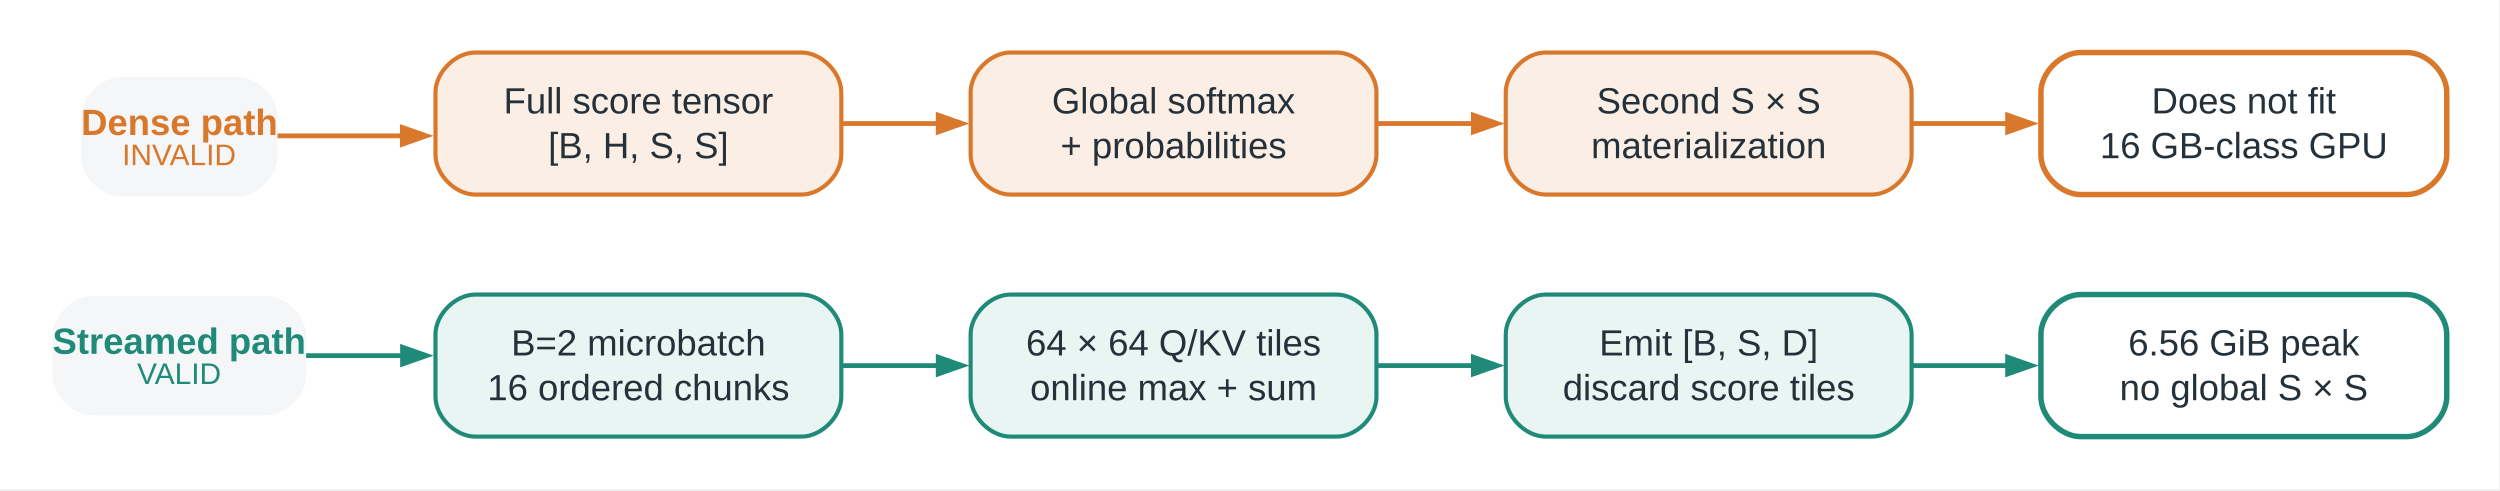
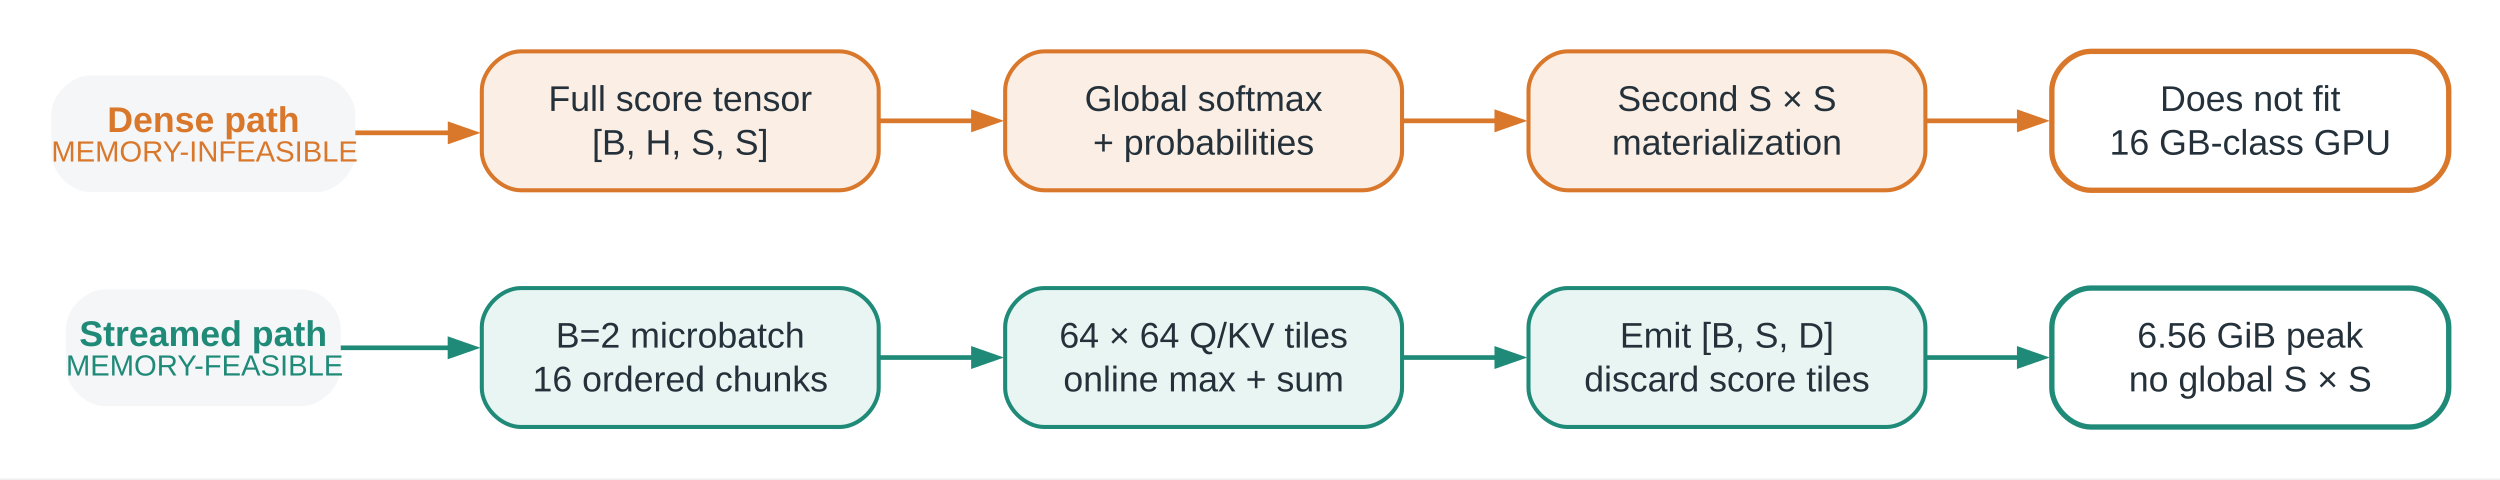
- <svg xmlns="http://www.w3.org/2000/svg" width="754pt" height="148pt" viewBox="0.00 0.00 754.00 148.00">
+ <svg xmlns="http://www.w3.org/2000/svg" width="771pt" height="148pt" viewBox="0.00 0.00 771.00 148.00">
  <g id="graph0" class="graph" transform="scale(1 1) rotate(0) translate(15.84 131.68)">
-     <polygon fill="#ffffff" stroke="none" points="-15.84,15.84 -15.84,-131.68 737.94,-131.68 737.94,15.84 -15.84,15.84" />
+     <polygon fill="#ffffff" stroke="none" points="-15.84,15.84 -15.84,-131.68 755.19,-131.68 755.19,15.84 -15.84,15.84" />
    <g id="edge1" class="edge">
-       <path fill="none" stroke="#d9772b" stroke-width="1.45" d="M67.61,-90.71C67.61,-90.71 105.51,-90.71 105.51,-90.71" />
-       <polygon fill="#d9772b" stroke="#d9772b" stroke-width="1.45" points="105.51,-93.23 112.71,-90.71 105.51,-88.19 105.51,-93.23" />
+       <path fill="none" stroke="#d9772b" stroke-width="1.45" d="M93.41,-90.71C93.41,-90.71 122.98,-90.71 122.98,-90.71" />
+       <polygon fill="#d9772b" stroke="#d9772b" stroke-width="1.45" points="122.98,-93.23 130.18,-90.71 122.98,-88.19 122.98,-93.23" />
    </g>
    <g id="edge5" class="edge">
-       <path fill="none" stroke="#1f8a78" stroke-width="1.45" d="M76.45,-24.42C76.45,-24.42 105.57,-24.42 105.57,-24.42" />
-       <polygon fill="#1f8a78" stroke="#1f8a78" stroke-width="1.45" points="105.57,-26.94 112.77,-24.42 105.57,-21.9 105.57,-26.94" />
+       <path fill="none" stroke="#1f8a78" stroke-width="1.45" d="M89.02,-24.42C89.02,-24.42 122.95,-24.42 122.95,-24.42" />
+       <polygon fill="#1f8a78" stroke="#1f8a78" stroke-width="1.45" points="122.95,-26.94 130.15,-24.42 122.95,-21.9 122.95,-26.94" />
    </g>
    <g id="edge2" class="edge">
-       <path fill="none" stroke="#d9772b" stroke-width="1.45" d="M238.18,-94.42C238.18,-94.42 267.13,-94.42 267.13,-94.42" />
-       <polygon fill="#d9772b" stroke="#d9772b" stroke-width="1.45" points="267.13,-96.94 274.33,-94.42 267.13,-91.9 267.13,-96.94" />
+       <path fill="none" stroke="#d9772b" stroke-width="1.45" d="M255.43,-94.42C255.43,-94.42 284.38,-94.42 284.38,-94.42" />
+       <polygon fill="#d9772b" stroke="#d9772b" stroke-width="1.45" points="284.38,-96.94 291.58,-94.42 284.38,-91.9 284.38,-96.94" />
    </g>
    <g id="edge3" class="edge">
-       <path fill="none" stroke="#d9772b" stroke-width="1.45" d="M399.58,-94.42C399.58,-94.42 428.53,-94.42 428.53,-94.42" />
-       <polygon fill="#d9772b" stroke="#d9772b" stroke-width="1.45" points="428.53,-96.94 435.73,-94.42 428.53,-91.9 428.53,-96.94" />
+       <path fill="none" stroke="#d9772b" stroke-width="1.45" d="M416.83,-94.42C416.83,-94.42 445.78,-94.42 445.78,-94.42" />
+       <polygon fill="#d9772b" stroke="#d9772b" stroke-width="1.45" points="445.78,-96.94 452.98,-94.42 445.78,-91.9 445.78,-96.94" />
    </g>
    <g id="edge4" class="edge">
-       <path fill="none" stroke="#d9772b" stroke-width="1.45" d="M560.98,-94.42C560.98,-94.42 589.66,-94.42 589.66,-94.42" />
-       <polygon fill="#d9772b" stroke="#d9772b" stroke-width="1.45" points="589.66,-96.94 596.86,-94.42 589.66,-91.9 589.66,-96.94" />
+       <path fill="none" stroke="#d9772b" stroke-width="1.45" d="M578.23,-94.42C578.23,-94.42 606.91,-94.42 606.91,-94.42" />
+       <polygon fill="#d9772b" stroke="#d9772b" stroke-width="1.45" points="606.91,-96.94 614.11,-94.42 606.91,-91.9 606.91,-96.94" />
    </g>
    <g id="edge6" class="edge">
-       <path fill="none" stroke="#1f8a78" stroke-width="1.45" d="M238.18,-21.42C238.18,-21.42 267.13,-21.42 267.13,-21.42" />
-       <polygon fill="#1f8a78" stroke="#1f8a78" stroke-width="1.45" points="267.13,-23.94 274.33,-21.42 267.13,-18.9 267.13,-23.94" />
+       <path fill="none" stroke="#1f8a78" stroke-width="1.45" d="M255.43,-21.42C255.43,-21.42 284.38,-21.42 284.38,-21.42" />
+       <polygon fill="#1f8a78" stroke="#1f8a78" stroke-width="1.45" points="284.38,-23.94 291.58,-21.42 284.38,-18.9 284.38,-23.94" />
    </g>
    <g id="edge7" class="edge">
-       <path fill="none" stroke="#1f8a78" stroke-width="1.45" d="M399.58,-21.42C399.58,-21.42 428.53,-21.42 428.53,-21.42" />
-       <polygon fill="#1f8a78" stroke="#1f8a78" stroke-width="1.45" points="428.53,-23.94 435.73,-21.42 428.53,-18.9 428.53,-23.94" />
+       <path fill="none" stroke="#1f8a78" stroke-width="1.45" d="M416.83,-21.42C416.83,-21.42 445.78,-21.42 445.78,-21.42" />
+       <polygon fill="#1f8a78" stroke="#1f8a78" stroke-width="1.45" points="445.78,-23.94 452.98,-21.42 445.78,-18.9 445.78,-23.94" />
    </g>
    <g id="edge8" class="edge">
-       <path fill="none" stroke="#1f8a78" stroke-width="1.45" d="M560.98,-21.42C560.98,-21.42 589.66,-21.42 589.66,-21.42" />
-       <polygon fill="#1f8a78" stroke="#1f8a78" stroke-width="1.45" points="589.66,-23.94 596.86,-21.42 589.66,-18.9 589.66,-23.94" />
+       <path fill="none" stroke="#1f8a78" stroke-width="1.45" d="M578.23,-21.42C578.23,-21.42 606.91,-21.42 606.91,-21.42" />
+       <polygon fill="#1f8a78" stroke="#1f8a78" stroke-width="1.45" points="606.91,-23.94 614.11,-21.42 606.91,-18.9 606.91,-23.94" />
    </g>
    <g id="node1" class="node">
-       <path fill="#f4f6f8" stroke="none" stroke-width="1.25" d="M55.88,-108.42C55.88,-108.42 20.62,-108.42 20.62,-108.42 14.62,-108.42 8.62,-102.42 8.62,-96.42 8.62,-96.42 8.62,-84.42 8.62,-84.42 8.62,-78.42 14.62,-72.42 20.62,-72.42 20.62,-72.42 55.88,-72.42 55.88,-72.42 61.88,-72.42 67.88,-78.42 67.88,-84.42 67.88,-84.42 67.88,-96.42 67.88,-96.42 67.88,-102.42 61.88,-108.42 55.88,-108.42" />
-       <text xml:space="preserve" text-anchor="start" x="8.62" y="-90.97" font-family="Arial" font-weight="bold" font-size="11.00" fill="#d9772b">Dense path</text>
-       <text xml:space="preserve" text-anchor="start" x="21" y="-81.87" font-family="Arial" font-size="9.00" fill="#d9772b">INVALID</text>
+       <path fill="#f4f6f8" stroke="none" stroke-width="1.25" d="M81.75,-108.42C81.75,-108.42 12,-108.42 12,-108.42 6,-108.42 0,-102.42 0,-96.42 0,-96.42 0,-84.42 0,-84.42 0,-78.42 6,-72.42 12,-72.42 12,-72.42 81.75,-72.42 81.75,-72.42 87.75,-72.42 93.75,-78.42 93.75,-84.42 93.75,-84.42 93.75,-96.42 93.75,-96.42 93.75,-102.42 87.75,-108.42 81.75,-108.42" />
+       <text xml:space="preserve" text-anchor="start" x="17.25" y="-90.97" font-family="Arial" font-weight="bold" font-size="11.00" fill="#d9772b">Dense path</text>
+       <text xml:space="preserve" text-anchor="start" x="0" y="-81.87" font-family="Arial" font-size="9.00" fill="#d9772b">MEMORY-INFEASIBLE</text>
    </g>
    <g id="node2" class="node">
-       <path fill="#f4f6f8" stroke="none" stroke-width="1.25" d="M64.5,-42.42C64.5,-42.42 12,-42.42 12,-42.42 6,-42.42 0,-36.42 0,-30.42 0,-30.42 0,-18.42 0,-18.42 0,-12.42 6,-6.42 12,-6.42 12,-6.42 64.5,-6.42 64.5,-6.42 70.5,-6.42 76.5,-12.42 76.5,-18.42 76.5,-18.42 76.5,-30.42 76.5,-30.42 76.5,-36.42 70.5,-42.42 64.5,-42.42" />
-       <text xml:space="preserve" text-anchor="start" x="0" y="-24.97" font-family="Arial" font-weight="bold" font-size="11.00" fill="#1f8a78">Streamed path</text>
-       <text xml:space="preserve" text-anchor="start" x="25.5" y="-15.87" font-family="Arial" font-size="9.00" fill="#1f8a78">VALID</text>
+       <path fill="#f4f6f8" stroke="none" stroke-width="1.25" d="M77.25,-42.42C77.25,-42.42 16.5,-42.42 16.5,-42.42 10.5,-42.42 4.5,-36.42 4.5,-30.42 4.5,-30.42 4.5,-18.42 4.5,-18.42 4.5,-12.42 10.5,-6.42 16.5,-6.42 16.5,-6.42 77.25,-6.42 77.25,-6.42 83.25,-6.42 89.25,-12.42 89.25,-18.42 89.25,-18.42 89.25,-30.42 89.25,-30.42 89.25,-36.42 83.25,-42.42 77.25,-42.42" />
+       <text xml:space="preserve" text-anchor="start" x="8.62" y="-24.97" font-family="Arial" font-weight="bold" font-size="11.00" fill="#1f8a78">Streamed path</text>
+       <text xml:space="preserve" text-anchor="start" x="4.5" y="-15.87" font-family="Arial" font-size="9.00" fill="#1f8a78">MEMORY-FEASIBLE</text>
    </g>
    <g id="node3" class="node">
-       <path fill="#fbeee4" stroke="#d9772b" stroke-width="1.25" d="M225.9,-115.84C225.9,-115.84 127.5,-115.84 127.5,-115.84 121.5,-115.84 115.5,-109.84 115.5,-103.84 115.5,-103.84 115.5,-85 115.5,-85 115.5,-79 121.5,-73 127.5,-73 127.5,-73 225.9,-73 225.9,-73 231.9,-73 237.9,-79 237.9,-85 237.9,-85 237.9,-103.84 237.9,-103.84 237.9,-109.84 231.9,-115.84 225.9,-115.84" />
-       <text xml:space="preserve" text-anchor="middle" x="176.7" y="-97.47" font-family="Arial" font-size="11.00" fill="#24313a">Full score tensor</text>
-       <text xml:space="preserve" text-anchor="middle" x="176.7" y="-83.97" font-family="Arial" font-size="11.00" fill="#24313a">[B, H, S, S]</text>
+       <path fill="#fbeee4" stroke="#d9772b" stroke-width="1.25" d="M243.15,-115.84C243.15,-115.84 144.75,-115.84 144.75,-115.84 138.75,-115.84 132.75,-109.84 132.75,-103.84 132.75,-103.84 132.75,-85 132.75,-85 132.75,-79 138.75,-73 144.75,-73 144.75,-73 243.15,-73 243.15,-73 249.15,-73 255.15,-79 255.15,-85 255.15,-85 255.15,-103.84 255.15,-103.84 255.15,-109.84 249.15,-115.84 243.15,-115.84" />
+       <text xml:space="preserve" text-anchor="middle" x="193.95" y="-97.47" font-family="Arial" font-size="11.00" fill="#24313a">Full score tensor</text>
+       <text xml:space="preserve" text-anchor="middle" x="193.95" y="-83.97" font-family="Arial" font-size="11.00" fill="#24313a">[B, H, S, S]</text>
    </g>
    <g id="node4" class="node">
-       <path fill="#fbeee4" stroke="#d9772b" stroke-width="1.25" d="M387.3,-115.84C387.3,-115.84 288.9,-115.84 288.9,-115.84 282.9,-115.84 276.9,-109.84 276.9,-103.84 276.9,-103.84 276.9,-85 276.9,-85 276.9,-79 282.9,-73 288.9,-73 288.9,-73 387.3,-73 387.3,-73 393.3,-73 399.3,-79 399.3,-85 399.3,-85 399.3,-103.84 399.3,-103.84 399.3,-109.84 393.3,-115.84 387.3,-115.84" />
-       <text xml:space="preserve" text-anchor="middle" x="338.1" y="-97.47" font-family="Arial" font-size="11.00" fill="#24313a">Global softmax</text>
-       <text xml:space="preserve" text-anchor="middle" x="338.1" y="-83.97" font-family="Arial" font-size="11.00" fill="#24313a">+ probabilities</text>
+       <path fill="#fbeee4" stroke="#d9772b" stroke-width="1.25" d="M404.55,-115.84C404.55,-115.84 306.15,-115.84 306.15,-115.84 300.15,-115.84 294.15,-109.84 294.15,-103.84 294.15,-103.84 294.15,-85 294.15,-85 294.15,-79 300.15,-73 306.15,-73 306.15,-73 404.55,-73 404.55,-73 410.55,-73 416.55,-79 416.55,-85 416.55,-85 416.55,-103.84 416.55,-103.84 416.55,-109.84 410.55,-115.84 404.55,-115.84" />
+       <text xml:space="preserve" text-anchor="middle" x="355.35" y="-97.47" font-family="Arial" font-size="11.00" fill="#24313a">Global softmax</text>
+       <text xml:space="preserve" text-anchor="middle" x="355.35" y="-83.97" font-family="Arial" font-size="11.00" fill="#24313a">+ probabilities</text>
    </g>
    <g id="node5" class="node">
-       <path fill="#fbeee4" stroke="#d9772b" stroke-width="1.25" d="M548.7,-115.84C548.7,-115.84 450.3,-115.84 450.3,-115.84 444.3,-115.84 438.3,-109.84 438.3,-103.84 438.3,-103.84 438.3,-85 438.3,-85 438.3,-79 444.3,-73 450.3,-73 450.3,-73 548.7,-73 548.7,-73 554.7,-73 560.7,-79 560.7,-85 560.7,-85 560.7,-103.84 560.7,-103.84 560.7,-109.84 554.7,-115.84 548.7,-115.84" />
-       <text xml:space="preserve" text-anchor="middle" x="499.5" y="-97.47" font-family="Arial" font-size="11.00" fill="#24313a">Second S × S</text>
-       <text xml:space="preserve" text-anchor="middle" x="499.5" y="-83.97" font-family="Arial" font-size="11.00" fill="#24313a">materialization</text>
+       <path fill="#fbeee4" stroke="#d9772b" stroke-width="1.25" d="M565.95,-115.84C565.95,-115.84 467.55,-115.84 467.55,-115.84 461.55,-115.84 455.55,-109.84 455.55,-103.84 455.55,-103.84 455.55,-85 455.55,-85 455.55,-79 461.55,-73 467.55,-73 467.55,-73 565.95,-73 565.95,-73 571.95,-73 577.95,-79 577.95,-85 577.95,-85 577.95,-103.84 577.95,-103.84 577.95,-109.84 571.95,-115.84 565.95,-115.84" />
+       <text xml:space="preserve" text-anchor="middle" x="516.75" y="-97.47" font-family="Arial" font-size="11.00" fill="#24313a">Second S × S</text>
+       <text xml:space="preserve" text-anchor="middle" x="516.75" y="-83.97" font-family="Arial" font-size="11.00" fill="#24313a">materialization</text>
    </g>
    <g id="node6" class="node">
-       <path fill="#ffffff" stroke="#d9772b" stroke-width="1.65" d="M710.1,-115.84C710.1,-115.84 611.7,-115.84 611.7,-115.84 605.7,-115.84 599.7,-109.84 599.7,-103.84 599.7,-103.84 599.7,-85 599.7,-85 599.7,-79 605.7,-73 611.7,-73 611.7,-73 710.1,-73 710.1,-73 716.1,-73 722.1,-79 722.1,-85 722.1,-85 722.1,-103.84 722.1,-103.84 722.1,-109.84 716.1,-115.84 710.1,-115.84" />
-       <text xml:space="preserve" text-anchor="middle" x="660.9" y="-97.47" font-family="Arial" font-size="11.00" fill="#24313a">Does not fit</text>
-       <text xml:space="preserve" text-anchor="middle" x="660.9" y="-83.97" font-family="Arial" font-size="11.00" fill="#24313a">16 GB-class GPU</text>
+       <path fill="#ffffff" stroke="#d9772b" stroke-width="1.65" d="M727.35,-115.84C727.35,-115.84 628.95,-115.84 628.95,-115.84 622.95,-115.84 616.95,-109.84 616.95,-103.84 616.95,-103.84 616.95,-85 616.95,-85 616.95,-79 622.95,-73 628.95,-73 628.95,-73 727.35,-73 727.35,-73 733.35,-73 739.35,-79 739.35,-85 739.35,-85 739.35,-103.84 739.35,-103.84 739.35,-109.84 733.35,-115.84 727.35,-115.84" />
+       <text xml:space="preserve" text-anchor="middle" x="678.15" y="-97.47" font-family="Arial" font-size="11.00" fill="#24313a">Does not fit</text>
+       <text xml:space="preserve" text-anchor="middle" x="678.15" y="-83.97" font-family="Arial" font-size="11.00" fill="#24313a">16 GB-class GPU</text>
    </g>
    <g id="node7" class="node">
-       <path fill="#e8f5f2" stroke="#1f8a78" stroke-width="1.25" d="M225.9,-42.84C225.9,-42.84 127.5,-42.84 127.5,-42.84 121.5,-42.84 115.5,-36.84 115.5,-30.84 115.5,-30.84 115.5,-12 115.5,-12 115.5,-6 121.5,0 127.5,0 127.5,0 225.9,0 225.9,0 231.9,0 237.9,-6 237.9,-12 237.9,-12 237.9,-30.84 237.9,-30.84 237.9,-36.84 231.9,-42.84 225.9,-42.84" />
-       <text xml:space="preserve" text-anchor="middle" x="176.7" y="-24.47" font-family="Arial" font-size="11.00" fill="#24313a">B=2 microbatch</text>
-       <text xml:space="preserve" text-anchor="middle" x="176.7" y="-10.97" font-family="Arial" font-size="11.00" fill="#24313a">16 ordered chunks</text>
+       <path fill="#e8f5f2" stroke="#1f8a78" stroke-width="1.25" d="M243.15,-42.84C243.15,-42.84 144.75,-42.84 144.75,-42.84 138.75,-42.84 132.75,-36.84 132.75,-30.84 132.75,-30.84 132.75,-12 132.75,-12 132.75,-6 138.75,0 144.75,0 144.75,0 243.15,0 243.15,0 249.15,0 255.15,-6 255.15,-12 255.15,-12 255.15,-30.84 255.15,-30.84 255.15,-36.84 249.15,-42.84 243.15,-42.84" />
+       <text xml:space="preserve" text-anchor="middle" x="193.95" y="-24.47" font-family="Arial" font-size="11.00" fill="#24313a">B=2 microbatch</text>
+       <text xml:space="preserve" text-anchor="middle" x="193.95" y="-10.97" font-family="Arial" font-size="11.00" fill="#24313a">16 ordered chunks</text>
    </g>
    <g id="node8" class="node">
-       <path fill="#e8f5f2" stroke="#1f8a78" stroke-width="1.25" d="M387.3,-42.84C387.3,-42.84 288.9,-42.84 288.9,-42.84 282.9,-42.84 276.9,-36.84 276.9,-30.84 276.9,-30.84 276.9,-12 276.9,-12 276.9,-6 282.9,0 288.9,0 288.9,0 387.3,0 387.3,0 393.3,0 399.3,-6 399.3,-12 399.3,-12 399.3,-30.84 399.3,-30.84 399.3,-36.84 393.3,-42.84 387.3,-42.84" />
-       <text xml:space="preserve" text-anchor="middle" x="338.1" y="-24.47" font-family="Arial" font-size="11.00" fill="#24313a">64 × 64 Q/KV tiles</text>
-       <text xml:space="preserve" text-anchor="middle" x="338.1" y="-10.97" font-family="Arial" font-size="11.00" fill="#24313a">online max + sum</text>
+       <path fill="#e8f5f2" stroke="#1f8a78" stroke-width="1.25" d="M404.55,-42.84C404.55,-42.84 306.15,-42.84 306.15,-42.84 300.15,-42.84 294.15,-36.84 294.15,-30.84 294.15,-30.84 294.15,-12 294.15,-12 294.15,-6 300.15,0 306.15,0 306.15,0 404.55,0 404.55,0 410.55,0 416.55,-6 416.55,-12 416.55,-12 416.55,-30.84 416.55,-30.84 416.55,-36.84 410.55,-42.84 404.55,-42.84" />
+       <text xml:space="preserve" text-anchor="middle" x="355.35" y="-24.47" font-family="Arial" font-size="11.00" fill="#24313a">64 × 64 Q/KV tiles</text>
+       <text xml:space="preserve" text-anchor="middle" x="355.35" y="-10.97" font-family="Arial" font-size="11.00" fill="#24313a">online max + sum</text>
    </g>
    <g id="node9" class="node">
-       <path fill="#e8f5f2" stroke="#1f8a78" stroke-width="1.25" d="M548.7,-42.84C548.7,-42.84 450.3,-42.84 450.3,-42.84 444.3,-42.84 438.3,-36.84 438.3,-30.84 438.3,-30.84 438.3,-12 438.3,-12 438.3,-6 444.3,0 450.3,0 450.3,0 548.7,0 548.7,0 554.7,0 560.7,-6 560.7,-12 560.7,-12 560.7,-30.84 560.7,-30.84 560.7,-36.84 554.7,-42.84 548.7,-42.84" />
-       <text xml:space="preserve" text-anchor="middle" x="499.5" y="-24.47" font-family="Arial" font-size="11.00" fill="#24313a">Emit [B, S, D]</text>
-       <text xml:space="preserve" text-anchor="middle" x="499.5" y="-10.97" font-family="Arial" font-size="11.00" fill="#24313a">discard score tiles</text>
+       <path fill="#e8f5f2" stroke="#1f8a78" stroke-width="1.25" d="M565.95,-42.84C565.95,-42.84 467.55,-42.84 467.55,-42.84 461.55,-42.84 455.55,-36.84 455.55,-30.84 455.55,-30.84 455.55,-12 455.55,-12 455.55,-6 461.55,0 467.55,0 467.55,0 565.95,0 565.95,0 571.95,0 577.95,-6 577.95,-12 577.95,-12 577.95,-30.84 577.95,-30.84 577.95,-36.84 571.95,-42.84 565.95,-42.84" />
+       <text xml:space="preserve" text-anchor="middle" x="516.75" y="-24.47" font-family="Arial" font-size="11.00" fill="#24313a">Emit [B, S, D]</text>
+       <text xml:space="preserve" text-anchor="middle" x="516.75" y="-10.97" font-family="Arial" font-size="11.00" fill="#24313a">discard score tiles</text>
    </g>
    <g id="node10" class="node">
-       <path fill="#ffffff" stroke="#1f8a78" stroke-width="1.65" d="M710.1,-42.84C710.1,-42.84 611.7,-42.84 611.7,-42.84 605.7,-42.84 599.7,-36.84 599.7,-30.84 599.7,-30.84 599.7,-12 599.7,-12 599.7,-6 605.7,0 611.7,0 611.7,0 710.1,0 710.1,0 716.1,0 722.1,-6 722.1,-12 722.1,-12 722.1,-30.84 722.1,-30.84 722.1,-36.84 716.1,-42.84 710.1,-42.84" />
-       <text xml:space="preserve" text-anchor="middle" x="660.9" y="-24.47" font-family="Arial" font-size="11.00" fill="#24313a">6.56 GiB peak</text>
-       <text xml:space="preserve" text-anchor="middle" x="660.9" y="-10.97" font-family="Arial" font-size="11.00" fill="#24313a">no global S × S</text>
+       <path fill="#ffffff" stroke="#1f8a78" stroke-width="1.65" d="M727.35,-42.84C727.35,-42.84 628.95,-42.84 628.95,-42.84 622.95,-42.84 616.95,-36.84 616.95,-30.84 616.95,-30.84 616.95,-12 616.95,-12 616.95,-6 622.95,0 628.95,0 628.95,0 727.35,0 727.35,0 733.35,0 739.35,-6 739.35,-12 739.35,-12 739.35,-30.84 739.35,-30.84 739.35,-36.84 733.35,-42.84 727.35,-42.84" />
+       <text xml:space="preserve" text-anchor="middle" x="678.15" y="-24.47" font-family="Arial" font-size="11.00" fill="#24313a">6.56 GiB peak</text>
+       <text xml:space="preserve" text-anchor="middle" x="678.15" y="-10.97" font-family="Arial" font-size="11.00" fill="#24313a">no global S × S</text>
    </g>
  </g>
</svg>
